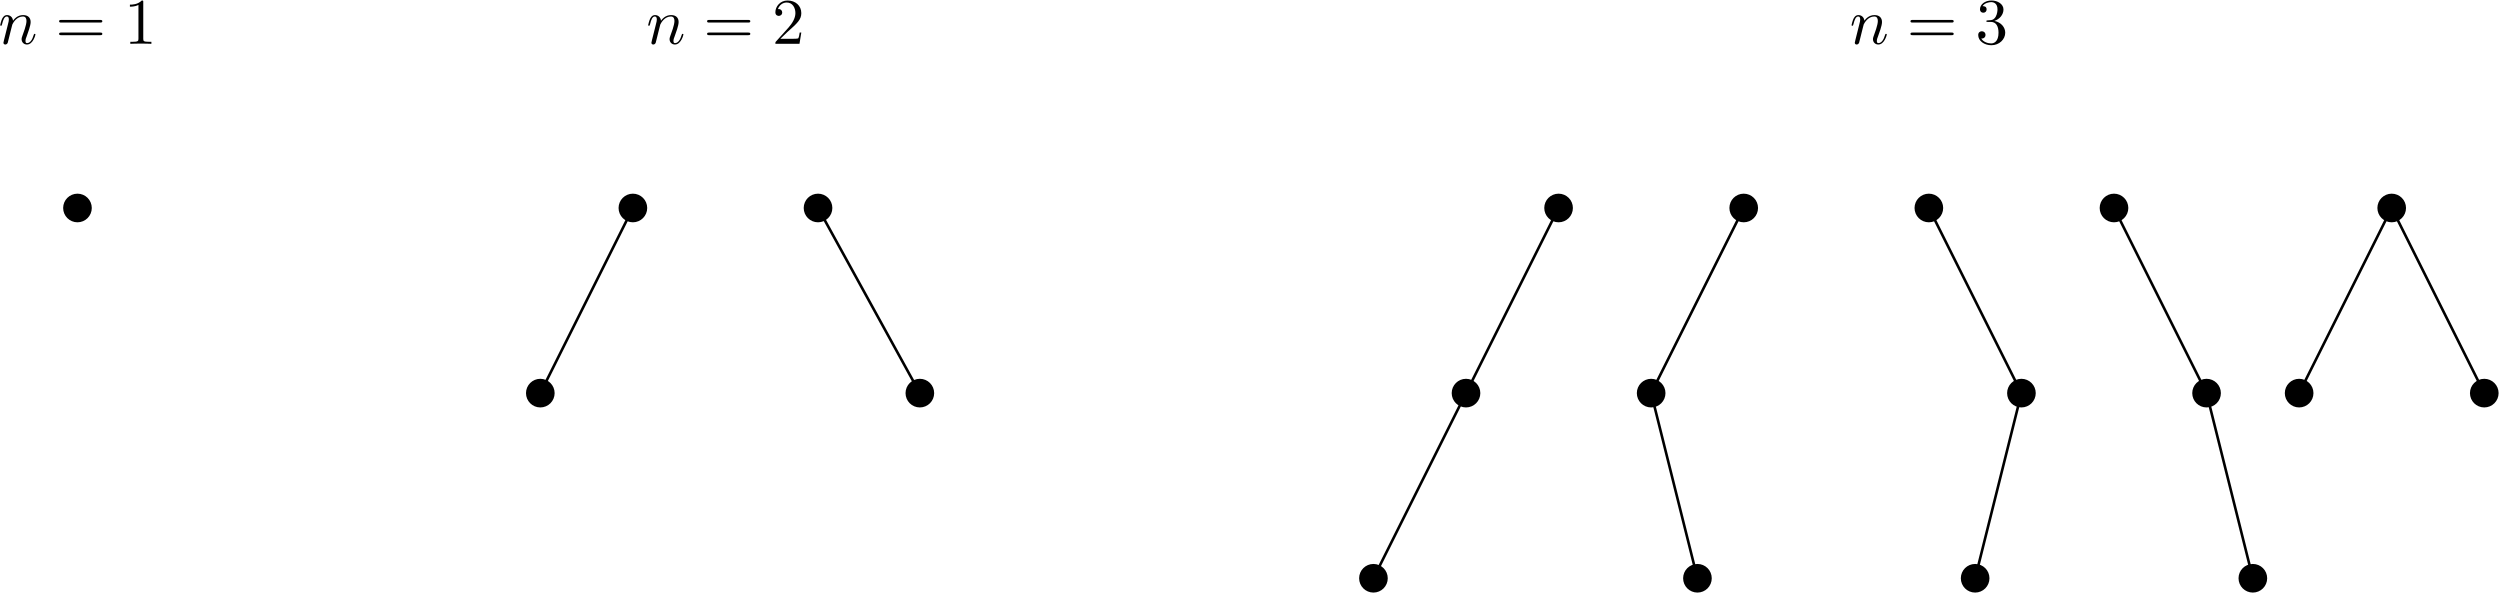
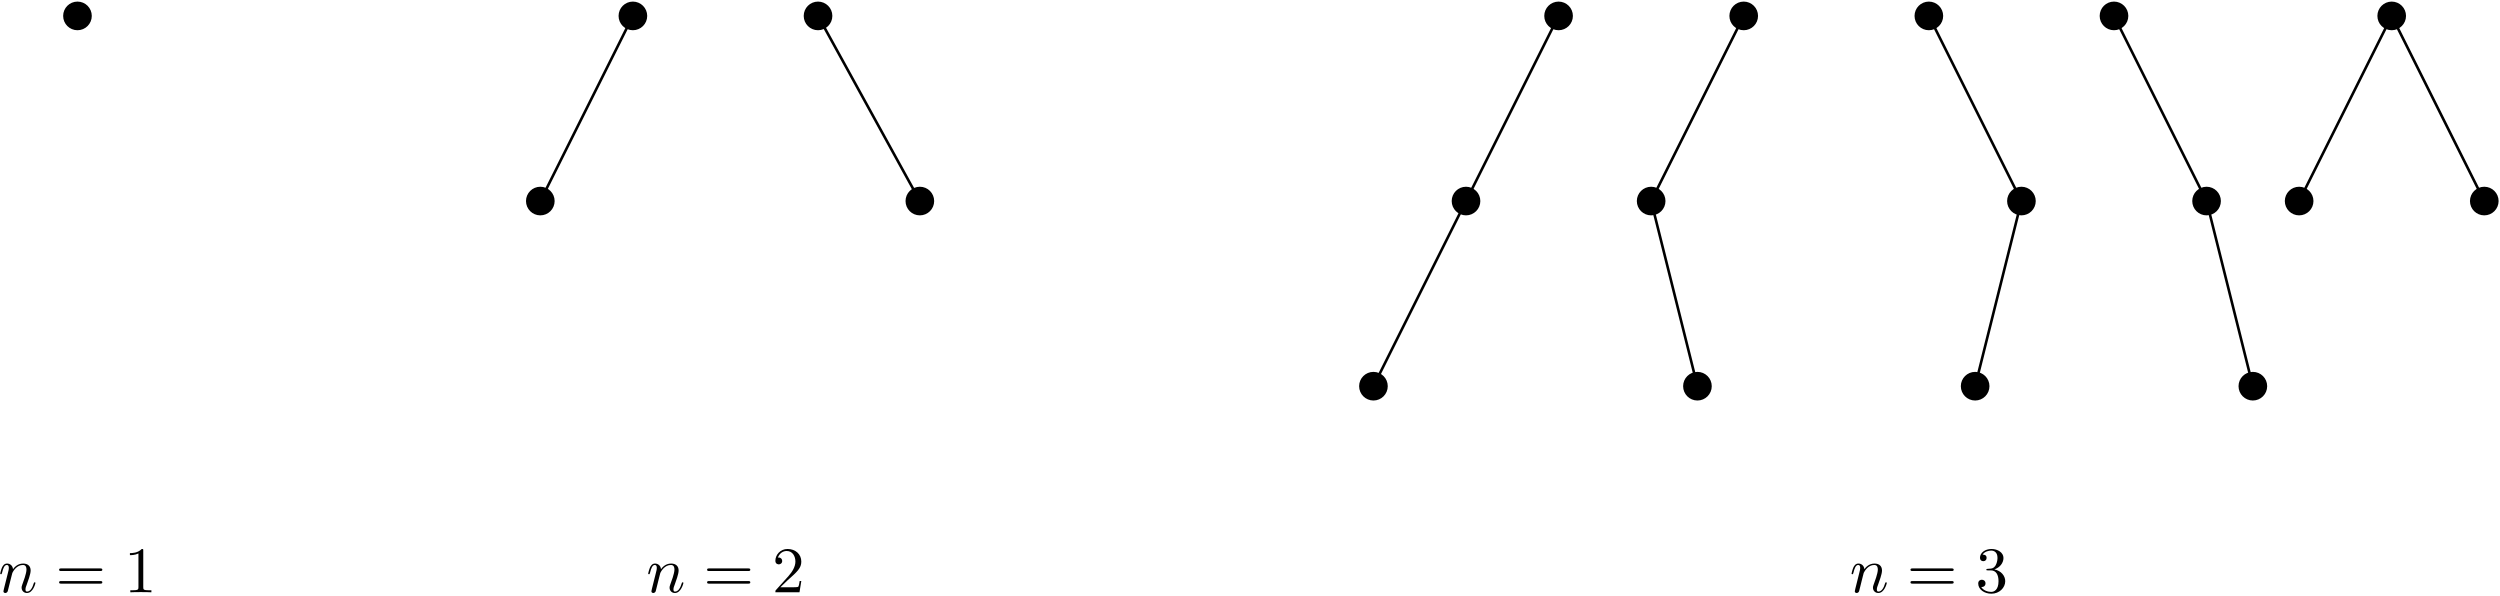
- <svg xmlns="http://www.w3.org/2000/svg" xmlns:xlink="http://www.w3.org/1999/xlink" width="1378pt" height="327pt" viewBox="0 0 1378 327" version="1.1">
+ <svg xmlns="http://www.w3.org/2000/svg" xmlns:xlink="http://www.w3.org/1999/xlink" width="1378pt" height="328pt" viewBox="0 0 1378 328" version="1.1">
  <defs>
    <g>
      <symbol overflow="visible" id="glyph0-0">
        <path style="stroke:none;" d="" />
      </symbol>
      <symbol overflow="visible" id="glyph0-1">
        <path style="stroke:none;" d="M 3.156 -2.109 C 3.047 -1.578 2.828 -0.75 2.828 -0.578 C 2.828 0.078 3.328 0.391 3.875 0.391 C 4.297 0.391 4.953 0.109 5.203 -0.609 C 5.234 -0.688 5.672 -2.359 5.875 -3.266 L 6.672 -6.484 C 6.891 -7.281 7.094 -8.062 7.281 -8.891 C 7.422 -9.5 7.703 -10.547 7.75 -10.688 C 8.281 -11.797 10.188 -15.062 13.594 -15.062 C 15.203 -15.062 15.531 -13.734 15.531 -12.547 C 15.531 -10.328 13.766 -5.734 13.203 -4.203 C 12.875 -3.375 12.844 -2.938 12.844 -2.547 C 12.844 -0.859 14.094 0.391 15.781 0.391 C 19.156 0.391 20.469 -4.844 20.469 -5.125 C 20.469 -5.484 20.156 -5.484 20.047 -5.484 C 19.688 -5.484 19.688 -5.375 19.5 -4.844 C 18.797 -2.406 17.609 -0.391 15.844 -0.391 C 15.234 -0.391 14.984 -0.75 14.984 -1.578 C 14.984 -2.469 15.312 -3.328 15.641 -4.125 C 16.312 -6.031 17.828 -9.969 17.828 -12.016 C 17.828 -14.422 16.281 -15.844 13.703 -15.844 C 10.469 -15.844 8.719 -13.562 8.109 -12.734 C 7.922 -14.734 6.453 -15.844 4.812 -15.844 C 3.156 -15.844 2.469 -14.453 2.109 -13.812 C 1.547 -12.594 1.047 -10.469 1.047 -10.328 C 1.047 -9.969 1.406 -9.969 1.469 -9.969 C 1.828 -9.969 1.859 -10 2.078 -10.797 C 2.688 -13.344 3.406 -15.062 4.703 -15.062 C 5.422 -15.062 5.812 -14.594 5.812 -13.406 C 5.812 -12.656 5.703 -12.266 5.234 -10.406 Z M 3.156 -2.109 " />
      </symbol>
      <symbol overflow="visible" id="glyph1-0">
        <path style="stroke:none;" d="" />
      </symbol>
      <symbol overflow="visible" id="glyph1-1">
        <path style="stroke:none;" d="M 24.641 -11.719 C 25.172 -11.719 25.859 -11.719 25.859 -12.438 C 25.859 -13.156 25.172 -13.156 24.672 -13.156 L 3.188 -13.156 C 2.688 -13.156 2.016 -13.156 2.016 -12.438 C 2.016 -11.719 2.688 -11.719 3.234 -11.719 Z M 24.672 -4.766 C 25.172 -4.766 25.859 -4.766 25.859 -5.484 C 25.859 -6.203 25.172 -6.203 24.641 -6.203 L 3.234 -6.203 C 2.688 -6.203 2.016 -6.203 2.016 -5.484 C 2.016 -4.766 2.688 -4.766 3.188 -4.766 Z M 24.672 -4.766 " />
      </symbol>
      <symbol overflow="visible" id="glyph1-2">
        <path style="stroke:none;" d="M 10.547 -22.953 C 10.547 -23.812 10.547 -23.875 9.719 -23.875 C 7.5 -21.594 4.344 -21.594 3.188 -21.594 L 3.188 -20.469 C 3.906 -20.469 6.031 -20.469 7.891 -21.406 L 7.891 -2.828 C 7.891 -1.547 7.781 -1.109 4.547 -1.109 L 3.406 -1.109 L 3.406 0 C 4.656 -0.109 7.781 -0.109 9.219 -0.109 C 10.656 -0.109 13.766 -0.109 15.031 0 L 15.031 -1.109 L 13.875 -1.109 C 10.656 -1.109 10.547 -1.5 10.547 -2.828 Z M 10.547 -22.953 " />
      </symbol>
      <symbol overflow="visible" id="glyph1-3">
        <path style="stroke:none;" d="M 4.547 -2.766 L 8.359 -6.453 C 13.953 -11.406 16.094 -13.344 16.094 -16.922 C 16.094 -21.016 12.875 -23.875 8.5 -23.875 C 4.453 -23.875 1.797 -20.578 1.797 -17.391 C 1.797 -15.391 3.578 -15.391 3.688 -15.391 C 4.297 -15.391 5.562 -15.812 5.562 -17.281 C 5.562 -18.219 4.906 -19.156 3.656 -19.156 C 3.375 -19.156 3.297 -19.156 3.188 -19.109 C 4.016 -21.438 5.953 -22.766 8.031 -22.766 C 11.297 -22.766 12.844 -19.859 12.844 -16.922 C 12.844 -14.062 11.047 -11.219 9.078 -9 L 2.188 -1.328 C 1.797 -0.938 1.797 -0.859 1.797 0 L 15.094 0 L 16.094 -6.234 L 15.203 -6.234 C 15.031 -5.156 14.781 -3.578 14.422 -3.047 C 14.172 -2.766 11.797 -2.766 11.016 -2.766 Z M 4.547 -2.766 " />
      </symbol>
      <symbol overflow="visible" id="glyph1-4">
        <path style="stroke:none;" d="M 10.406 -12.625 C 13.344 -13.594 15.422 -16.094 15.422 -18.938 C 15.422 -21.875 12.266 -23.875 8.828 -23.875 C 5.203 -23.875 2.469 -21.734 2.469 -19 C 2.469 -17.828 3.266 -17.141 4.297 -17.141 C 5.422 -17.141 6.125 -17.922 6.125 -18.969 C 6.125 -20.766 4.453 -20.766 3.906 -20.766 C 5.016 -22.516 7.391 -22.984 8.672 -22.984 C 10.141 -22.984 12.125 -22.203 12.125 -18.969 C 12.125 -18.547 12.047 -16.453 11.109 -14.875 C 10.047 -13.156 8.828 -13.047 7.922 -13.016 C 7.641 -12.984 6.781 -12.906 6.531 -12.906 C 6.234 -12.875 5.984 -12.844 5.984 -12.484 C 5.984 -12.078 6.234 -12.078 6.844 -12.078 L 8.422 -12.078 C 11.375 -12.078 12.688 -9.641 12.688 -6.125 C 12.688 -1.25 10.219 -0.219 8.641 -0.219 C 7.094 -0.219 4.406 -0.828 3.156 -2.938 C 4.406 -2.766 5.516 -3.547 5.516 -4.906 C 5.516 -6.203 4.547 -6.922 3.516 -6.922 C 2.656 -6.922 1.5 -6.422 1.5 -4.844 C 1.5 -1.578 4.844 0.781 8.75 0.781 C 13.125 0.781 16.391 -2.469 16.391 -6.125 C 16.391 -9.078 14.125 -11.875 10.406 -12.625 Z M 10.406 -12.625 " />
      </symbol>
    </g>
  </defs>
  <g id="surface1">
-     <path style="fill-rule:nonzero;fill:rgb(0%,0%,0%);fill-opacity:1;stroke-width:0.399;stroke-linecap:butt;stroke-linejoin:miter;stroke:rgb(0%,0%,0%);stroke-opacity:1;stroke-miterlimit:10;" d="M 1.992 28.347 C 1.992 29.447 1.101 30.339 0 30.339 C -1.1 30.339 -1.993 29.447 -1.993 28.347 C -1.993 27.247 -1.1 26.354 0 26.354 C 1.101 26.354 1.992 27.247 1.992 28.347 Z M 1.992 28.347 " transform="matrix(3.6,0,0,-3.6,42.702,216.69)" />
+     <path style="fill-rule:nonzero;fill:rgb(0%,0%,0%);fill-opacity:1;stroke-width:0.399;stroke-linecap:butt;stroke-linejoin:miter;stroke:rgb(0%,0%,0%);stroke-opacity:1;stroke-miterlimit:10;" d="M 1.992 28.346 C 1.992 29.448 1.101 30.34 0 30.34 C -1.1 30.34 -1.993 29.448 -1.993 28.346 C -1.993 27.246 -1.1 26.354 0 26.354 C 1.101 26.354 1.992 27.246 1.992 28.346 Z M 1.992 28.346 " transform="matrix(3.6,0,0,-3.6,42.702,110.8204)" />
    <g style="fill:rgb(0%,0%,0%);fill-opacity:1;">
-       <use xlink:href="#glyph0-1" x="-0.937" y="24.151" />
+       <use xlink:href="#glyph0-1" x="-0.937" y="326.471" />
    </g>
    <g style="fill:rgb(0%,0%,0%);fill-opacity:1;">
-       <use xlink:href="#glyph1-1" x="30.552" y="24.151" />
-       <use xlink:href="#glyph1-2" x="68.419" y="24.151" />
+       <use xlink:href="#glyph1-1" x="30.552" y="326.471" />
+       <use xlink:href="#glyph1-2" x="68.419" y="326.471" />
    </g>
-     <path style="fill-rule:nonzero;fill:rgb(0%,0%,0%);fill-opacity:1;stroke-width:0.399;stroke-linecap:butt;stroke-linejoin:miter;stroke:rgb(0%,0%,0%);stroke-opacity:1;stroke-miterlimit:10;" d="M 87.033 28.347 C 87.033 29.447 86.141 30.339 85.04 30.339 C 83.94 30.339 83.048 29.447 83.048 28.347 C 83.048 27.247 83.94 26.354 85.04 26.354 C 86.141 26.354 87.033 27.247 87.033 28.347 Z M 87.033 28.347 " transform="matrix(3.6,0,0,-3.6,42.702,216.69)" />
-     <path style="fill-rule:nonzero;fill:rgb(0%,0%,0%);fill-opacity:1;stroke-width:0.399;stroke-linecap:butt;stroke-linejoin:miter;stroke:rgb(0%,0%,0%);stroke-opacity:1;stroke-miterlimit:10;" d="M 72.859 -0 C 72.859 1.101 71.968 1.993 70.867 1.993 C 69.767 1.993 68.874 1.101 68.874 -0 C 68.874 -1.101 69.767 -1.993 70.867 -1.993 C 71.968 -1.993 72.859 -1.101 72.859 -0 Z M 72.859 -0 " transform="matrix(3.6,0,0,-3.6,42.702,216.69)" />
-     <path style="fill:none;stroke-width:0.399;stroke-linecap:butt;stroke-linejoin:miter;stroke:rgb(0%,0%,0%);stroke-opacity:1;stroke-miterlimit:10;" d="M 85.04 28.347 L 70.867 -0 " transform="matrix(3.6,0,0,-3.6,42.702,216.69)" />
-     <path style="fill-rule:nonzero;fill:rgb(0%,0%,0%);fill-opacity:1;stroke-width:0.399;stroke-linecap:butt;stroke-linejoin:miter;stroke:rgb(0%,0%,0%);stroke-opacity:1;stroke-miterlimit:10;" d="M 115.38 28.347 C 115.38 29.447 114.488 30.339 113.387 30.339 C 112.287 30.339 111.395 29.447 111.395 28.347 C 111.395 27.247 112.287 26.354 113.387 26.354 C 114.488 26.354 115.38 27.247 115.38 28.347 Z M 115.38 28.347 " transform="matrix(3.6,0,0,-3.6,42.702,216.69)" />
-     <path style="fill-rule:nonzero;fill:rgb(0%,0%,0%);fill-opacity:1;stroke-width:0.399;stroke-linecap:butt;stroke-linejoin:miter;stroke:rgb(0%,0%,0%);stroke-opacity:1;stroke-miterlimit:10;" d="M 130.97 -0 C 130.97 1.101 130.078 1.993 128.978 1.993 C 127.878 1.993 126.986 1.101 126.986 -0 C 126.986 -1.101 127.878 -1.993 128.978 -1.993 C 130.078 -1.993 130.97 -1.101 130.97 -0 Z M 130.97 -0 " transform="matrix(3.6,0,0,-3.6,42.702,216.69)" />
-     <path style="fill:none;stroke-width:0.399;stroke-linecap:butt;stroke-linejoin:miter;stroke:rgb(0%,0%,0%);stroke-opacity:1;stroke-miterlimit:10;" d="M 113.387 28.347 L 128.978 -0 " transform="matrix(3.6,0,0,-3.6,42.702,216.69)" />
+     <path style="fill-rule:nonzero;fill:rgb(0%,0%,0%);fill-opacity:1;stroke-width:0.399;stroke-linecap:butt;stroke-linejoin:miter;stroke:rgb(0%,0%,0%);stroke-opacity:1;stroke-miterlimit:10;" d="M 87.033 28.346 C 87.033 29.448 86.141 30.34 85.04 30.34 C 83.94 30.34 83.048 29.448 83.048 28.346 C 83.048 27.246 83.94 26.354 85.04 26.354 C 86.141 26.354 87.033 27.246 87.033 28.346 Z M 87.033 28.346 " transform="matrix(3.6,0,0,-3.6,42.702,110.8204)" />
+     <path style="fill-rule:nonzero;fill:rgb(0%,0%,0%);fill-opacity:1;stroke-width:0.399;stroke-linecap:butt;stroke-linejoin:miter;stroke:rgb(0%,0%,0%);stroke-opacity:1;stroke-miterlimit:10;" d="M 72.859 0 C 72.859 1.1 71.968 1.992 70.867 1.992 C 69.767 1.992 68.874 1.1 68.874 0 C 68.874 -1.1 69.767 -1.992 70.867 -1.992 C 71.968 -1.992 72.859 -1.1 72.859 0 Z M 72.859 0 " transform="matrix(3.6,0,0,-3.6,42.702,110.8204)" />
+     <path style="fill:none;stroke-width:0.399;stroke-linecap:butt;stroke-linejoin:miter;stroke:rgb(0%,0%,0%);stroke-opacity:1;stroke-miterlimit:10;" d="M 85.04 28.346 L 70.867 0 " transform="matrix(3.6,0,0,-3.6,42.702,110.8204)" />
+     <path style="fill-rule:nonzero;fill:rgb(0%,0%,0%);fill-opacity:1;stroke-width:0.399;stroke-linecap:butt;stroke-linejoin:miter;stroke:rgb(0%,0%,0%);stroke-opacity:1;stroke-miterlimit:10;" d="M 115.38 28.346 C 115.38 29.448 114.488 30.34 113.387 30.34 C 112.287 30.34 111.395 29.448 111.395 28.346 C 111.395 27.246 112.287 26.354 113.387 26.354 C 114.488 26.354 115.38 27.246 115.38 28.346 Z M 115.38 28.346 " transform="matrix(3.6,0,0,-3.6,42.702,110.8204)" />
+     <path style="fill-rule:nonzero;fill:rgb(0%,0%,0%);fill-opacity:1;stroke-width:0.399;stroke-linecap:butt;stroke-linejoin:miter;stroke:rgb(0%,0%,0%);stroke-opacity:1;stroke-miterlimit:10;" d="M 130.97 0 C 130.97 1.1 130.078 1.992 128.978 1.992 C 127.878 1.992 126.986 1.1 126.986 0 C 126.986 -1.1 127.878 -1.992 128.978 -1.992 C 130.078 -1.992 130.97 -1.1 130.97 0 Z M 130.97 0 " transform="matrix(3.6,0,0,-3.6,42.702,110.8204)" />
+     <path style="fill:none;stroke-width:0.399;stroke-linecap:butt;stroke-linejoin:miter;stroke:rgb(0%,0%,0%);stroke-opacity:1;stroke-miterlimit:10;" d="M 113.387 28.346 L 128.978 0 " transform="matrix(3.6,0,0,-3.6,42.702,110.8204)" />
    <g style="fill:rgb(0%,0%,0%);fill-opacity:1;">
-       <use xlink:href="#glyph0-1" x="356.226" y="24.151" />
+       <use xlink:href="#glyph0-1" x="356.226" y="326.471" />
    </g>
    <g style="fill:rgb(0%,0%,0%);fill-opacity:1;">
-       <use xlink:href="#glyph1-1" x="387.719" y="24.151" />
-       <use xlink:href="#glyph1-3" x="425.585" y="24.151" />
+       <use xlink:href="#glyph1-1" x="387.719" y="326.471" />
+       <use xlink:href="#glyph1-3" x="425.585" y="326.471" />
    </g>
-     <path style="fill-rule:nonzero;fill:rgb(0%,0%,0%);fill-opacity:1;stroke-width:0.399;stroke-linecap:butt;stroke-linejoin:miter;stroke:rgb(0%,0%,0%);stroke-opacity:1;stroke-miterlimit:10;" d="M 228.767 28.347 C 228.767 29.447 227.875 30.339 226.774 30.339 C 225.674 30.339 224.782 29.447 224.782 28.347 C 224.782 27.247 225.674 26.354 226.774 26.354 C 227.875 26.354 228.767 27.247 228.767 28.347 Z M 228.767 28.347 " transform="matrix(3.6,0,0,-3.6,42.702,216.69)" />
-     <path style="fill-rule:nonzero;fill:rgb(0%,0%,0%);fill-opacity:1;stroke-width:0.399;stroke-linecap:butt;stroke-linejoin:miter;stroke:rgb(0%,0%,0%);stroke-opacity:1;stroke-miterlimit:10;" d="M 214.593 -0 C 214.593 1.101 213.701 1.993 212.601 1.993 C 211.501 1.993 210.609 1.101 210.609 -0 C 210.609 -1.101 211.501 -1.993 212.601 -1.993 C 213.701 -1.993 214.593 -1.101 214.593 -0 Z M 214.593 -0 " transform="matrix(3.6,0,0,-3.6,42.702,216.69)" />
-     <path style="fill-rule:nonzero;fill:rgb(0%,0%,0%);fill-opacity:1;stroke-width:0.399;stroke-linecap:butt;stroke-linejoin:miter;stroke:rgb(0%,0%,0%);stroke-opacity:1;stroke-miterlimit:10;" d="M 200.42 -28.347 C 200.42 -27.246 199.528 -26.355 198.428 -26.355 C 197.327 -26.355 196.435 -27.246 196.435 -28.347 C 196.435 -29.447 197.327 -30.339 198.428 -30.339 C 199.528 -30.339 200.42 -29.447 200.42 -28.347 Z M 200.42 -28.347 " transform="matrix(3.6,0,0,-3.6,42.702,216.69)" />
-     <path style="fill:none;stroke-width:0.399;stroke-linecap:butt;stroke-linejoin:miter;stroke:rgb(0%,0%,0%);stroke-opacity:1;stroke-miterlimit:10;" d="M 226.774 28.347 L 212.601 -0 L 198.428 -28.347 " transform="matrix(3.6,0,0,-3.6,42.702,216.69)" />
-     <path style="fill-rule:nonzero;fill:rgb(0%,0%,0%);fill-opacity:1;stroke-width:0.399;stroke-linecap:butt;stroke-linejoin:miter;stroke:rgb(0%,0%,0%);stroke-opacity:1;stroke-miterlimit:10;" d="M 257.114 28.347 C 257.114 29.447 256.222 30.339 255.122 30.339 C 254.02 30.339 253.129 29.447 253.129 28.347 C 253.129 27.247 254.02 26.354 255.122 26.354 C 256.222 26.354 257.114 27.247 257.114 28.347 Z M 257.114 28.347 " transform="matrix(3.6,0,0,-3.6,42.702,216.69)" />
-     <path style="fill-rule:nonzero;fill:rgb(0%,0%,0%);fill-opacity:1;stroke-width:0.399;stroke-linecap:butt;stroke-linejoin:miter;stroke:rgb(0%,0%,0%);stroke-opacity:1;stroke-miterlimit:10;" d="M 242.941 -0 C 242.941 1.101 242.048 1.993 240.948 1.993 C 239.847 1.993 238.955 1.101 238.955 -0 C 238.955 -1.101 239.847 -1.993 240.948 -1.993 C 242.048 -1.993 242.941 -1.101 242.941 -0 Z M 242.941 -0 " transform="matrix(3.6,0,0,-3.6,42.702,216.69)" />
-     <path style="fill-rule:nonzero;fill:rgb(0%,0%,0%);fill-opacity:1;stroke-width:0.399;stroke-linecap:butt;stroke-linejoin:miter;stroke:rgb(0%,0%,0%);stroke-opacity:1;stroke-miterlimit:10;" d="M 250.027 -28.347 C 250.027 -27.246 249.136 -26.355 248.034 -26.355 C 246.934 -26.355 246.042 -27.246 246.042 -28.347 C 246.042 -29.447 246.934 -30.339 248.034 -30.339 C 249.136 -30.339 250.027 -29.447 250.027 -28.347 Z M 250.027 -28.347 " transform="matrix(3.6,0,0,-3.6,42.702,216.69)" />
-     <path style="fill:none;stroke-width:0.399;stroke-linecap:butt;stroke-linejoin:miter;stroke:rgb(0%,0%,0%);stroke-opacity:1;stroke-miterlimit:10;" d="M 255.122 28.347 L 240.948 -0 L 248.034 -28.347 " transform="matrix(3.6,0,0,-3.6,42.702,216.69)" />
-     <path style="fill-rule:nonzero;fill:rgb(0%,0%,0%);fill-opacity:1;stroke-width:0.399;stroke-linecap:butt;stroke-linejoin:miter;stroke:rgb(0%,0%,0%);stroke-opacity:1;stroke-miterlimit:10;" d="M 285.46 28.347 C 285.46 29.447 284.568 30.339 283.468 30.339 C 282.368 30.339 281.476 29.447 281.476 28.347 C 281.476 27.247 282.368 26.354 283.468 26.354 C 284.568 26.354 285.46 27.247 285.46 28.347 Z M 285.46 28.347 " transform="matrix(3.6,0,0,-3.6,42.702,216.69)" />
-     <path style="fill-rule:nonzero;fill:rgb(0%,0%,0%);fill-opacity:1;stroke-width:0.399;stroke-linecap:butt;stroke-linejoin:miter;stroke:rgb(0%,0%,0%);stroke-opacity:1;stroke-miterlimit:10;" d="M 299.634 -0 C 299.634 1.101 298.742 1.993 297.641 1.993 C 296.541 1.993 295.649 1.101 295.649 -0 C 295.649 -1.101 296.541 -1.993 297.641 -1.993 C 298.742 -1.993 299.634 -1.101 299.634 -0 Z M 299.634 -0 " transform="matrix(3.6,0,0,-3.6,42.702,216.69)" />
-     <path style="fill-rule:nonzero;fill:rgb(0%,0%,0%);fill-opacity:1;stroke-width:0.399;stroke-linecap:butt;stroke-linejoin:miter;stroke:rgb(0%,0%,0%);stroke-opacity:1;stroke-miterlimit:10;" d="M 292.547 -28.347 C 292.547 -27.246 291.655 -26.355 290.555 -26.355 C 289.455 -26.355 288.563 -27.246 288.563 -28.347 C 288.563 -29.447 289.455 -30.339 290.555 -30.339 C 291.655 -30.339 292.547 -29.447 292.547 -28.347 Z M 292.547 -28.347 " transform="matrix(3.6,0,0,-3.6,42.702,216.69)" />
-     <path style="fill:none;stroke-width:0.399;stroke-linecap:butt;stroke-linejoin:miter;stroke:rgb(0%,0%,0%);stroke-opacity:1;stroke-miterlimit:10;" d="M 283.468 28.347 L 297.641 -0 L 290.555 -28.347 " transform="matrix(3.6,0,0,-3.6,42.702,216.69)" />
-     <path style="fill-rule:nonzero;fill:rgb(0%,0%,0%);fill-opacity:1;stroke-width:0.399;stroke-linecap:butt;stroke-linejoin:miter;stroke:rgb(0%,0%,0%);stroke-opacity:1;stroke-miterlimit:10;" d="M 313.808 28.347 C 313.808 29.447 312.916 30.339 311.815 30.339 C 310.714 30.339 309.822 29.447 309.822 28.347 C 309.822 27.247 310.714 26.354 311.815 26.354 C 312.916 26.354 313.808 27.247 313.808 28.347 Z M 313.808 28.347 " transform="matrix(3.6,0,0,-3.6,42.702,216.69)" />
-     <path style="fill-rule:nonzero;fill:rgb(0%,0%,0%);fill-opacity:1;stroke-width:0.399;stroke-linecap:butt;stroke-linejoin:miter;stroke:rgb(0%,0%,0%);stroke-opacity:1;stroke-miterlimit:10;" d="M 327.981 -0 C 327.981 1.101 327.089 1.993 325.989 1.993 C 324.887 1.993 323.996 1.101 323.996 -0 C 323.996 -1.101 324.887 -1.993 325.989 -1.993 C 327.089 -1.993 327.981 -1.101 327.981 -0 Z M 327.981 -0 " transform="matrix(3.6,0,0,-3.6,42.702,216.69)" />
-     <path style="fill-rule:nonzero;fill:rgb(0%,0%,0%);fill-opacity:1;stroke-width:0.399;stroke-linecap:butt;stroke-linejoin:miter;stroke:rgb(0%,0%,0%);stroke-opacity:1;stroke-miterlimit:10;" d="M 335.068 -28.347 C 335.068 -27.246 334.176 -26.355 333.075 -26.355 C 331.974 -26.355 331.082 -27.246 331.082 -28.347 C 331.082 -29.447 331.974 -30.339 333.075 -30.339 C 334.176 -30.339 335.068 -29.447 335.068 -28.347 Z M 335.068 -28.347 " transform="matrix(3.6,0,0,-3.6,42.702,216.69)" />
-     <path style="fill:none;stroke-width:0.399;stroke-linecap:butt;stroke-linejoin:miter;stroke:rgb(0%,0%,0%);stroke-opacity:1;stroke-miterlimit:10;" d="M 311.815 28.347 L 325.989 -0 L 333.075 -28.347 " transform="matrix(3.6,0,0,-3.6,42.702,216.69)" />
-     <path style="fill-rule:nonzero;fill:rgb(0%,0%,0%);fill-opacity:1;stroke-width:0.399;stroke-linecap:butt;stroke-linejoin:miter;stroke:rgb(0%,0%,0%);stroke-opacity:1;stroke-miterlimit:10;" d="M 356.327 28.347 C 356.327 29.447 355.435 30.339 354.335 30.339 C 353.235 30.339 352.343 29.447 352.343 28.347 C 352.343 27.247 353.235 26.354 354.335 26.354 C 355.435 26.354 356.327 27.247 356.327 28.347 Z M 356.327 28.347 " transform="matrix(3.6,0,0,-3.6,42.702,216.69)" />
-     <path style="fill-rule:nonzero;fill:rgb(0%,0%,0%);fill-opacity:1;stroke-width:0.399;stroke-linecap:butt;stroke-linejoin:miter;stroke:rgb(0%,0%,0%);stroke-opacity:1;stroke-miterlimit:10;" d="M 342.154 -0 C 342.154 1.101 341.262 1.993 340.162 1.993 C 339.062 1.993 338.169 1.101 338.169 -0 C 338.169 -1.101 339.062 -1.993 340.162 -1.993 C 341.262 -1.993 342.154 -1.101 342.154 -0 Z M 342.154 -0 " transform="matrix(3.6,0,0,-3.6,42.702,216.69)" />
-     <path style="fill-rule:nonzero;fill:rgb(0%,0%,0%);fill-opacity:1;stroke-width:0.399;stroke-linecap:butt;stroke-linejoin:miter;stroke:rgb(0%,0%,0%);stroke-opacity:1;stroke-miterlimit:10;" d="M 370.502 -0 C 370.502 1.101 369.609 1.993 368.508 1.993 C 367.408 1.993 366.516 1.101 366.516 -0 C 366.516 -1.101 367.408 -1.993 368.508 -1.993 C 369.609 -1.993 370.502 -1.101 370.502 -0 Z M 370.502 -0 " transform="matrix(3.6,0,0,-3.6,42.702,216.69)" />
-     <path style="fill:none;stroke-width:0.399;stroke-linecap:butt;stroke-linejoin:miter;stroke:rgb(0%,0%,0%);stroke-opacity:1;stroke-miterlimit:10;" d="M 340.162 -0 L 354.335 28.347 L 368.508 -0 " transform="matrix(3.6,0,0,-3.6,42.702,216.69)" />
+     <path style="fill-rule:nonzero;fill:rgb(0%,0%,0%);fill-opacity:1;stroke-width:0.399;stroke-linecap:butt;stroke-linejoin:miter;stroke:rgb(0%,0%,0%);stroke-opacity:1;stroke-miterlimit:10;" d="M 228.767 28.346 C 228.767 29.448 227.875 30.34 226.774 30.34 C 225.674 30.34 224.782 29.448 224.782 28.346 C 224.782 27.246 225.674 26.354 226.774 26.354 C 227.875 26.354 228.767 27.246 228.767 28.346 Z M 228.767 28.346 " transform="matrix(3.6,0,0,-3.6,42.702,110.8204)" />
+     <path style="fill-rule:nonzero;fill:rgb(0%,0%,0%);fill-opacity:1;stroke-width:0.399;stroke-linecap:butt;stroke-linejoin:miter;stroke:rgb(0%,0%,0%);stroke-opacity:1;stroke-miterlimit:10;" d="M 214.593 0 C 214.593 1.1 213.701 1.992 212.601 1.992 C 211.501 1.992 210.609 1.1 210.609 0 C 210.609 -1.1 211.501 -1.992 212.601 -1.992 C 213.701 -1.992 214.593 -1.1 214.593 0 Z M 214.593 0 " transform="matrix(3.6,0,0,-3.6,42.702,110.8204)" />
+     <path style="fill-rule:nonzero;fill:rgb(0%,0%,0%);fill-opacity:1;stroke-width:0.399;stroke-linecap:butt;stroke-linejoin:miter;stroke:rgb(0%,0%,0%);stroke-opacity:1;stroke-miterlimit:10;" d="M 200.42 -28.346 C 200.42 -27.246 199.528 -26.354 198.428 -26.354 C 197.327 -26.354 196.435 -27.246 196.435 -28.346 C 196.435 -29.448 197.327 -30.34 198.428 -30.34 C 199.528 -30.34 200.42 -29.448 200.42 -28.346 Z M 200.42 -28.346 " transform="matrix(3.6,0,0,-3.6,42.702,110.8204)" />
+     <path style="fill:none;stroke-width:0.399;stroke-linecap:butt;stroke-linejoin:miter;stroke:rgb(0%,0%,0%);stroke-opacity:1;stroke-miterlimit:10;" d="M 226.774 28.346 L 198.428 -28.346 " transform="matrix(3.6,0,0,-3.6,42.702,110.8204)" />
+     <path style="fill-rule:nonzero;fill:rgb(0%,0%,0%);fill-opacity:1;stroke-width:0.399;stroke-linecap:butt;stroke-linejoin:miter;stroke:rgb(0%,0%,0%);stroke-opacity:1;stroke-miterlimit:10;" d="M 257.114 28.346 C 257.114 29.448 256.222 30.34 255.122 30.34 C 254.02 30.34 253.129 29.448 253.129 28.346 C 253.129 27.246 254.02 26.354 255.122 26.354 C 256.222 26.354 257.114 27.246 257.114 28.346 Z M 257.114 28.346 " transform="matrix(3.6,0,0,-3.6,42.702,110.8204)" />
+     <path style="fill-rule:nonzero;fill:rgb(0%,0%,0%);fill-opacity:1;stroke-width:0.399;stroke-linecap:butt;stroke-linejoin:miter;stroke:rgb(0%,0%,0%);stroke-opacity:1;stroke-miterlimit:10;" d="M 242.941 0 C 242.941 1.1 242.048 1.992 240.948 1.992 C 239.847 1.992 238.955 1.1 238.955 0 C 238.955 -1.1 239.847 -1.992 240.948 -1.992 C 242.048 -1.992 242.941 -1.1 242.941 0 Z M 242.941 0 " transform="matrix(3.6,0,0,-3.6,42.702,110.8204)" />
+     <path style="fill-rule:nonzero;fill:rgb(0%,0%,0%);fill-opacity:1;stroke-width:0.399;stroke-linecap:butt;stroke-linejoin:miter;stroke:rgb(0%,0%,0%);stroke-opacity:1;stroke-miterlimit:10;" d="M 250.027 -28.346 C 250.027 -27.246 249.136 -26.354 248.034 -26.354 C 246.934 -26.354 246.042 -27.246 246.042 -28.346 C 246.042 -29.448 246.934 -30.34 248.034 -30.34 C 249.136 -30.34 250.027 -29.448 250.027 -28.346 Z M 250.027 -28.346 " transform="matrix(3.6,0,0,-3.6,42.702,110.8204)" />
+     <path style="fill:none;stroke-width:0.399;stroke-linecap:butt;stroke-linejoin:miter;stroke:rgb(0%,0%,0%);stroke-opacity:1;stroke-miterlimit:10;" d="M 255.122 28.346 L 240.948 0 L 248.034 -28.346 " transform="matrix(3.6,0,0,-3.6,42.702,110.8204)" />
+     <path style="fill-rule:nonzero;fill:rgb(0%,0%,0%);fill-opacity:1;stroke-width:0.399;stroke-linecap:butt;stroke-linejoin:miter;stroke:rgb(0%,0%,0%);stroke-opacity:1;stroke-miterlimit:10;" d="M 285.46 28.346 C 285.46 29.448 284.568 30.34 283.468 30.34 C 282.368 30.34 281.476 29.448 281.476 28.346 C 281.476 27.246 282.368 26.354 283.468 26.354 C 284.568 26.354 285.46 27.246 285.46 28.346 Z M 285.46 28.346 " transform="matrix(3.6,0,0,-3.6,42.702,110.8204)" />
+     <path style="fill-rule:nonzero;fill:rgb(0%,0%,0%);fill-opacity:1;stroke-width:0.399;stroke-linecap:butt;stroke-linejoin:miter;stroke:rgb(0%,0%,0%);stroke-opacity:1;stroke-miterlimit:10;" d="M 299.634 0 C 299.634 1.1 298.742 1.992 297.641 1.992 C 296.541 1.992 295.649 1.1 295.649 0 C 295.649 -1.1 296.541 -1.992 297.641 -1.992 C 298.742 -1.992 299.634 -1.1 299.634 0 Z M 299.634 0 " transform="matrix(3.6,0,0,-3.6,42.702,110.8204)" />
+     <path style="fill-rule:nonzero;fill:rgb(0%,0%,0%);fill-opacity:1;stroke-width:0.399;stroke-linecap:butt;stroke-linejoin:miter;stroke:rgb(0%,0%,0%);stroke-opacity:1;stroke-miterlimit:10;" d="M 292.547 -28.346 C 292.547 -27.246 291.655 -26.354 290.555 -26.354 C 289.455 -26.354 288.563 -27.246 288.563 -28.346 C 288.563 -29.448 289.455 -30.34 290.555 -30.34 C 291.655 -30.34 292.547 -29.448 292.547 -28.346 Z M 292.547 -28.346 " transform="matrix(3.6,0,0,-3.6,42.702,110.8204)" />
+     <path style="fill:none;stroke-width:0.399;stroke-linecap:butt;stroke-linejoin:miter;stroke:rgb(0%,0%,0%);stroke-opacity:1;stroke-miterlimit:10;" d="M 283.468 28.346 L 297.641 0 L 290.555 -28.346 " transform="matrix(3.6,0,0,-3.6,42.702,110.8204)" />
+     <path style="fill-rule:nonzero;fill:rgb(0%,0%,0%);fill-opacity:1;stroke-width:0.399;stroke-linecap:butt;stroke-linejoin:miter;stroke:rgb(0%,0%,0%);stroke-opacity:1;stroke-miterlimit:10;" d="M 313.808 28.346 C 313.808 29.448 312.916 30.34 311.815 30.34 C 310.714 30.34 309.822 29.448 309.822 28.346 C 309.822 27.246 310.714 26.354 311.815 26.354 C 312.916 26.354 313.808 27.246 313.808 28.346 Z M 313.808 28.346 " transform="matrix(3.6,0,0,-3.6,42.702,110.8204)" />
+     <path style="fill-rule:nonzero;fill:rgb(0%,0%,0%);fill-opacity:1;stroke-width:0.399;stroke-linecap:butt;stroke-linejoin:miter;stroke:rgb(0%,0%,0%);stroke-opacity:1;stroke-miterlimit:10;" d="M 327.981 0 C 327.981 1.1 327.089 1.992 325.989 1.992 C 324.887 1.992 323.996 1.1 323.996 0 C 323.996 -1.1 324.887 -1.992 325.989 -1.992 C 327.089 -1.992 327.981 -1.1 327.981 0 Z M 327.981 0 " transform="matrix(3.6,0,0,-3.6,42.702,110.8204)" />
+     <path style="fill-rule:nonzero;fill:rgb(0%,0%,0%);fill-opacity:1;stroke-width:0.399;stroke-linecap:butt;stroke-linejoin:miter;stroke:rgb(0%,0%,0%);stroke-opacity:1;stroke-miterlimit:10;" d="M 335.068 -28.346 C 335.068 -27.246 334.176 -26.354 333.075 -26.354 C 331.974 -26.354 331.082 -27.246 331.082 -28.346 C 331.082 -29.448 331.974 -30.34 333.075 -30.34 C 334.176 -30.34 335.068 -29.448 335.068 -28.346 Z M 335.068 -28.346 " transform="matrix(3.6,0,0,-3.6,42.702,110.8204)" />
+     <path style="fill:none;stroke-width:0.399;stroke-linecap:butt;stroke-linejoin:miter;stroke:rgb(0%,0%,0%);stroke-opacity:1;stroke-miterlimit:10;" d="M 311.815 28.346 L 325.989 0 L 333.075 -28.346 " transform="matrix(3.6,0,0,-3.6,42.702,110.8204)" />
+     <path style="fill-rule:nonzero;fill:rgb(0%,0%,0%);fill-opacity:1;stroke-width:0.399;stroke-linecap:butt;stroke-linejoin:miter;stroke:rgb(0%,0%,0%);stroke-opacity:1;stroke-miterlimit:10;" d="M 356.327 28.346 C 356.327 29.448 355.435 30.34 354.335 30.34 C 353.235 30.34 352.343 29.448 352.343 28.346 C 352.343 27.246 353.235 26.354 354.335 26.354 C 355.435 26.354 356.327 27.246 356.327 28.346 Z M 356.327 28.346 " transform="matrix(3.6,0,0,-3.6,42.702,110.8204)" />
+     <path style="fill-rule:nonzero;fill:rgb(0%,0%,0%);fill-opacity:1;stroke-width:0.399;stroke-linecap:butt;stroke-linejoin:miter;stroke:rgb(0%,0%,0%);stroke-opacity:1;stroke-miterlimit:10;" d="M 342.154 0 C 342.154 1.1 341.262 1.992 340.162 1.992 C 339.062 1.992 338.169 1.1 338.169 0 C 338.169 -1.1 339.062 -1.992 340.162 -1.992 C 341.262 -1.992 342.154 -1.1 342.154 0 Z M 342.154 0 " transform="matrix(3.6,0,0,-3.6,42.702,110.8204)" />
+     <path style="fill-rule:nonzero;fill:rgb(0%,0%,0%);fill-opacity:1;stroke-width:0.399;stroke-linecap:butt;stroke-linejoin:miter;stroke:rgb(0%,0%,0%);stroke-opacity:1;stroke-miterlimit:10;" d="M 370.502 0 C 370.502 1.1 369.609 1.992 368.508 1.992 C 367.408 1.992 366.516 1.1 366.516 0 C 366.516 -1.1 367.408 -1.992 368.508 -1.992 C 369.609 -1.992 370.502 -1.1 370.502 0 Z M 370.502 0 " transform="matrix(3.6,0,0,-3.6,42.702,110.8204)" />
+     <path style="fill:none;stroke-width:0.399;stroke-linecap:butt;stroke-linejoin:miter;stroke:rgb(0%,0%,0%);stroke-opacity:1;stroke-miterlimit:10;" d="M 340.162 0 L 354.335 28.346 L 368.508 0 " transform="matrix(3.6,0,0,-3.6,42.702,110.8204)" />
    <g style="fill:rgb(0%,0%,0%);fill-opacity:1;">
-       <use xlink:href="#glyph0-1" x="1019.533" y="24.151" />
+       <use xlink:href="#glyph0-1" x="1019.533" y="326.471" />
    </g>
    <g style="fill:rgb(0%,0%,0%);fill-opacity:1;">
-       <use xlink:href="#glyph1-1" x="1051.026" y="24.151" />
-       <use xlink:href="#glyph1-4" x="1088.893" y="24.151" />
+       <use xlink:href="#glyph1-1" x="1051.026" y="326.471" />
+       <use xlink:href="#glyph1-4" x="1088.893" y="326.471" />
    </g>
  </g>
</svg>
